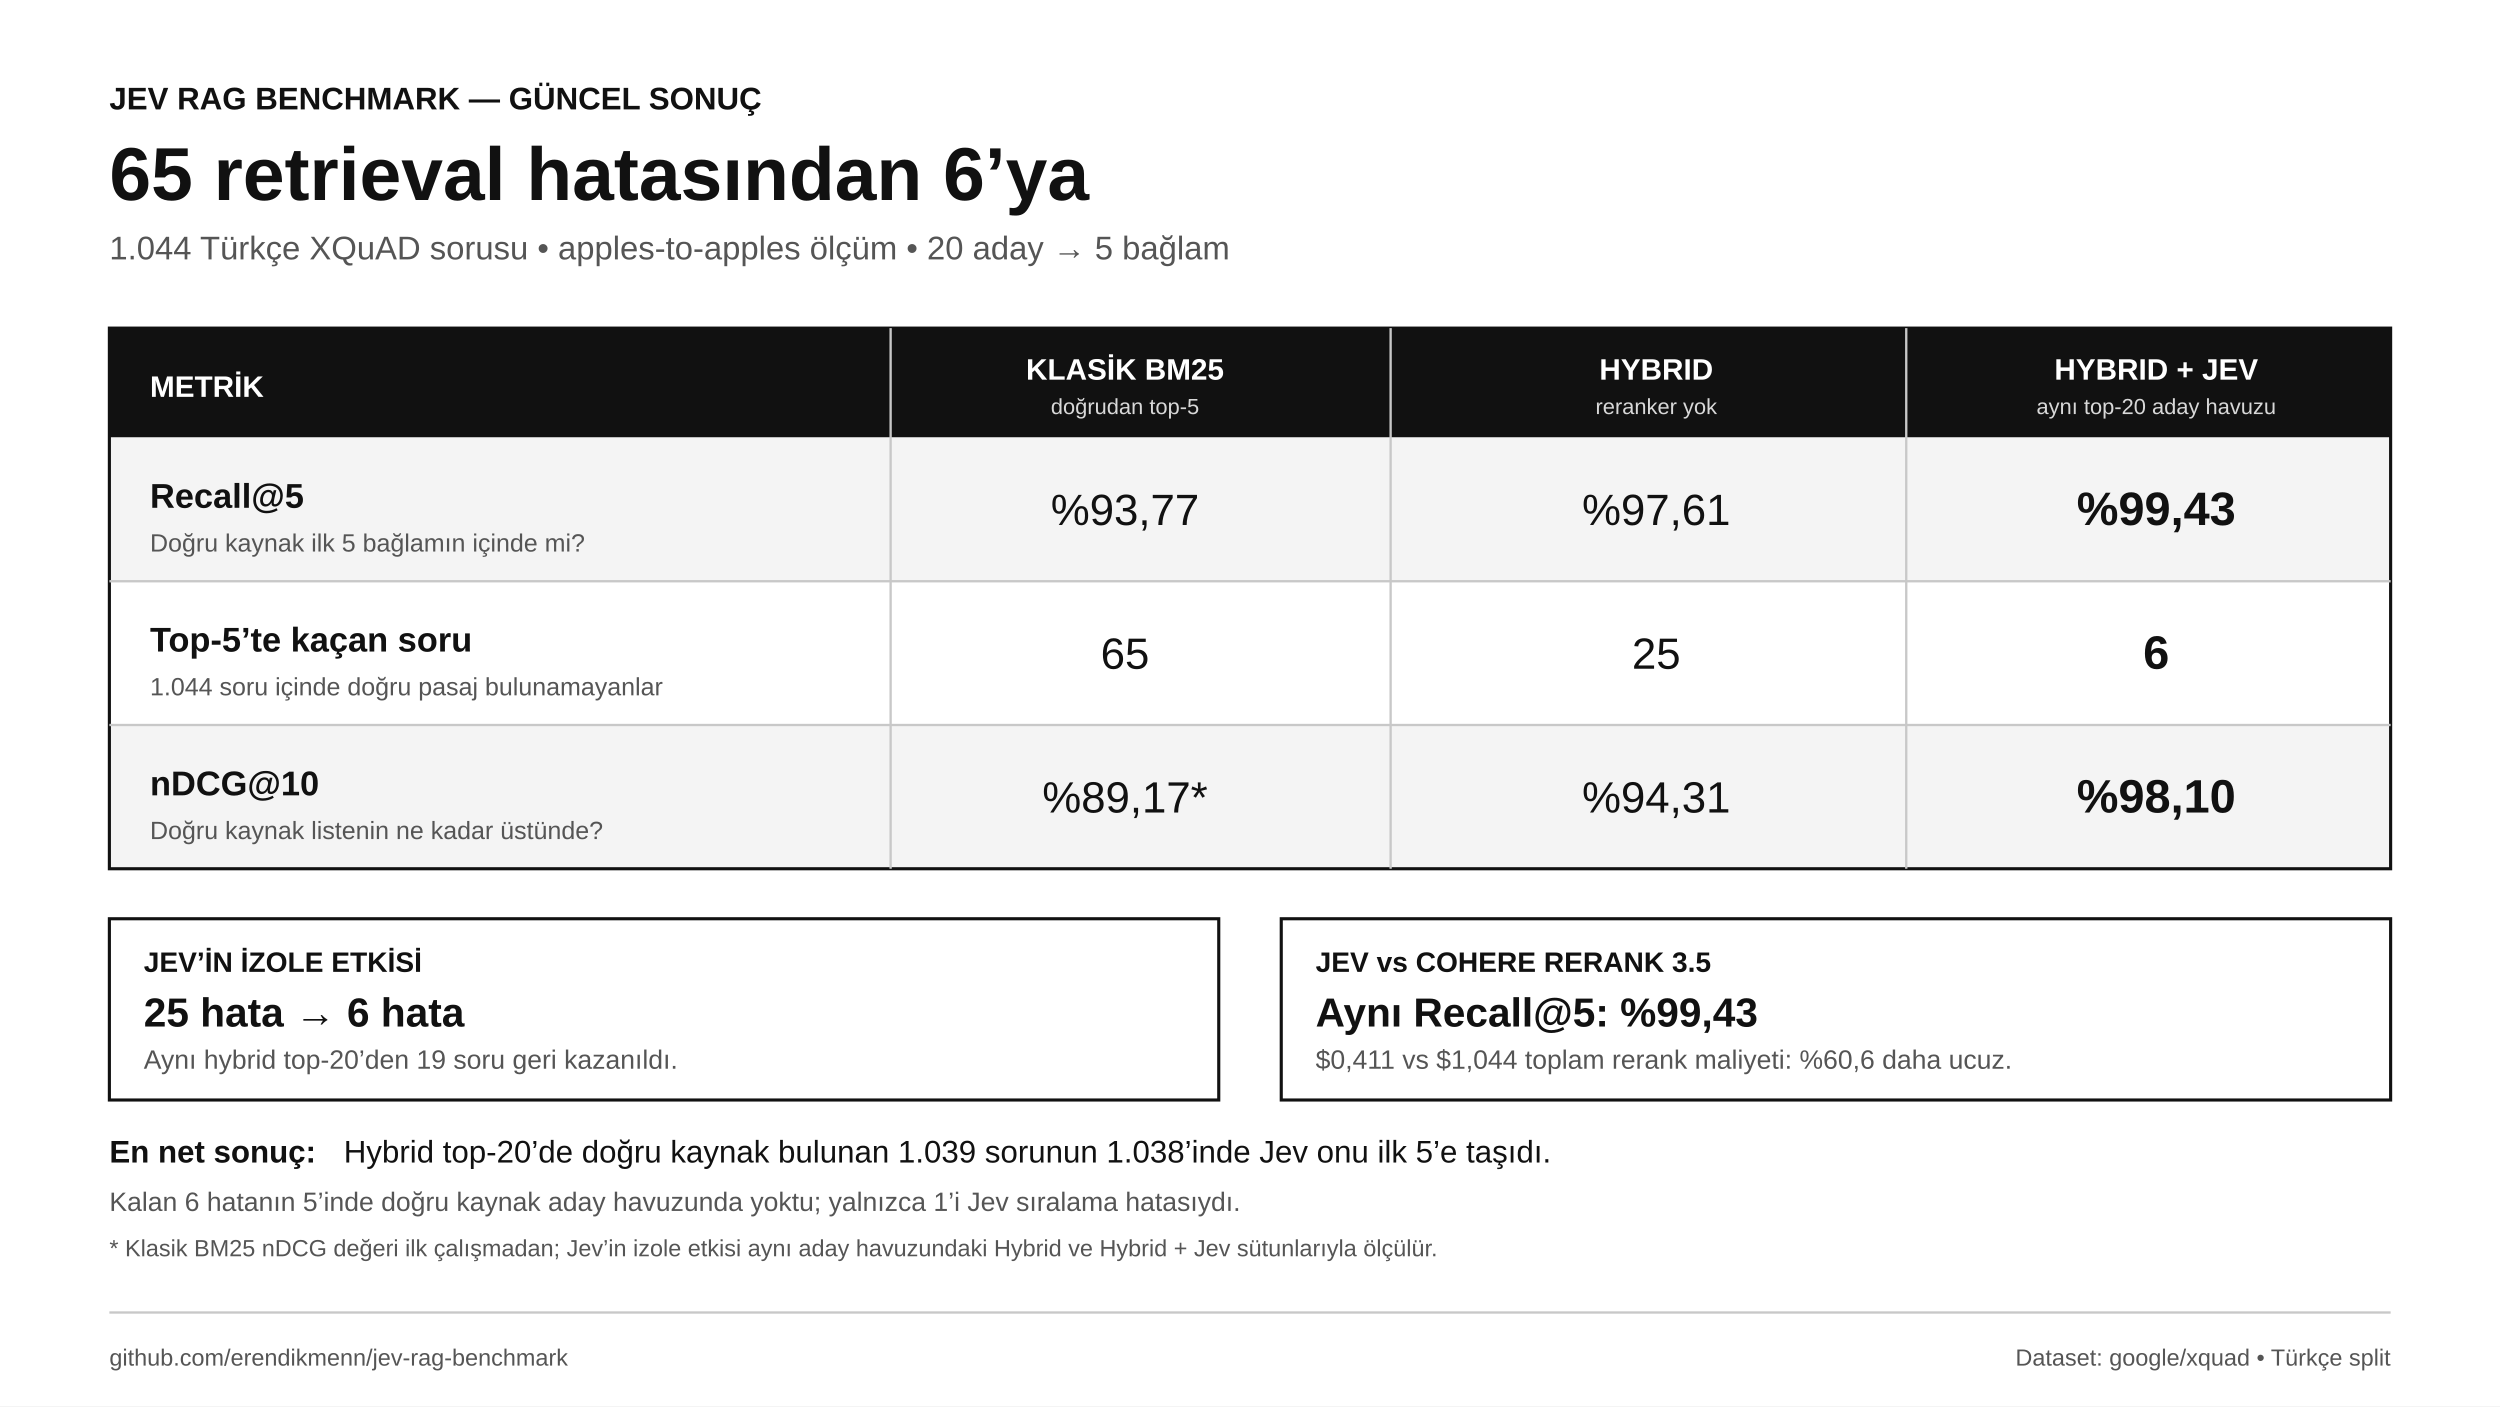
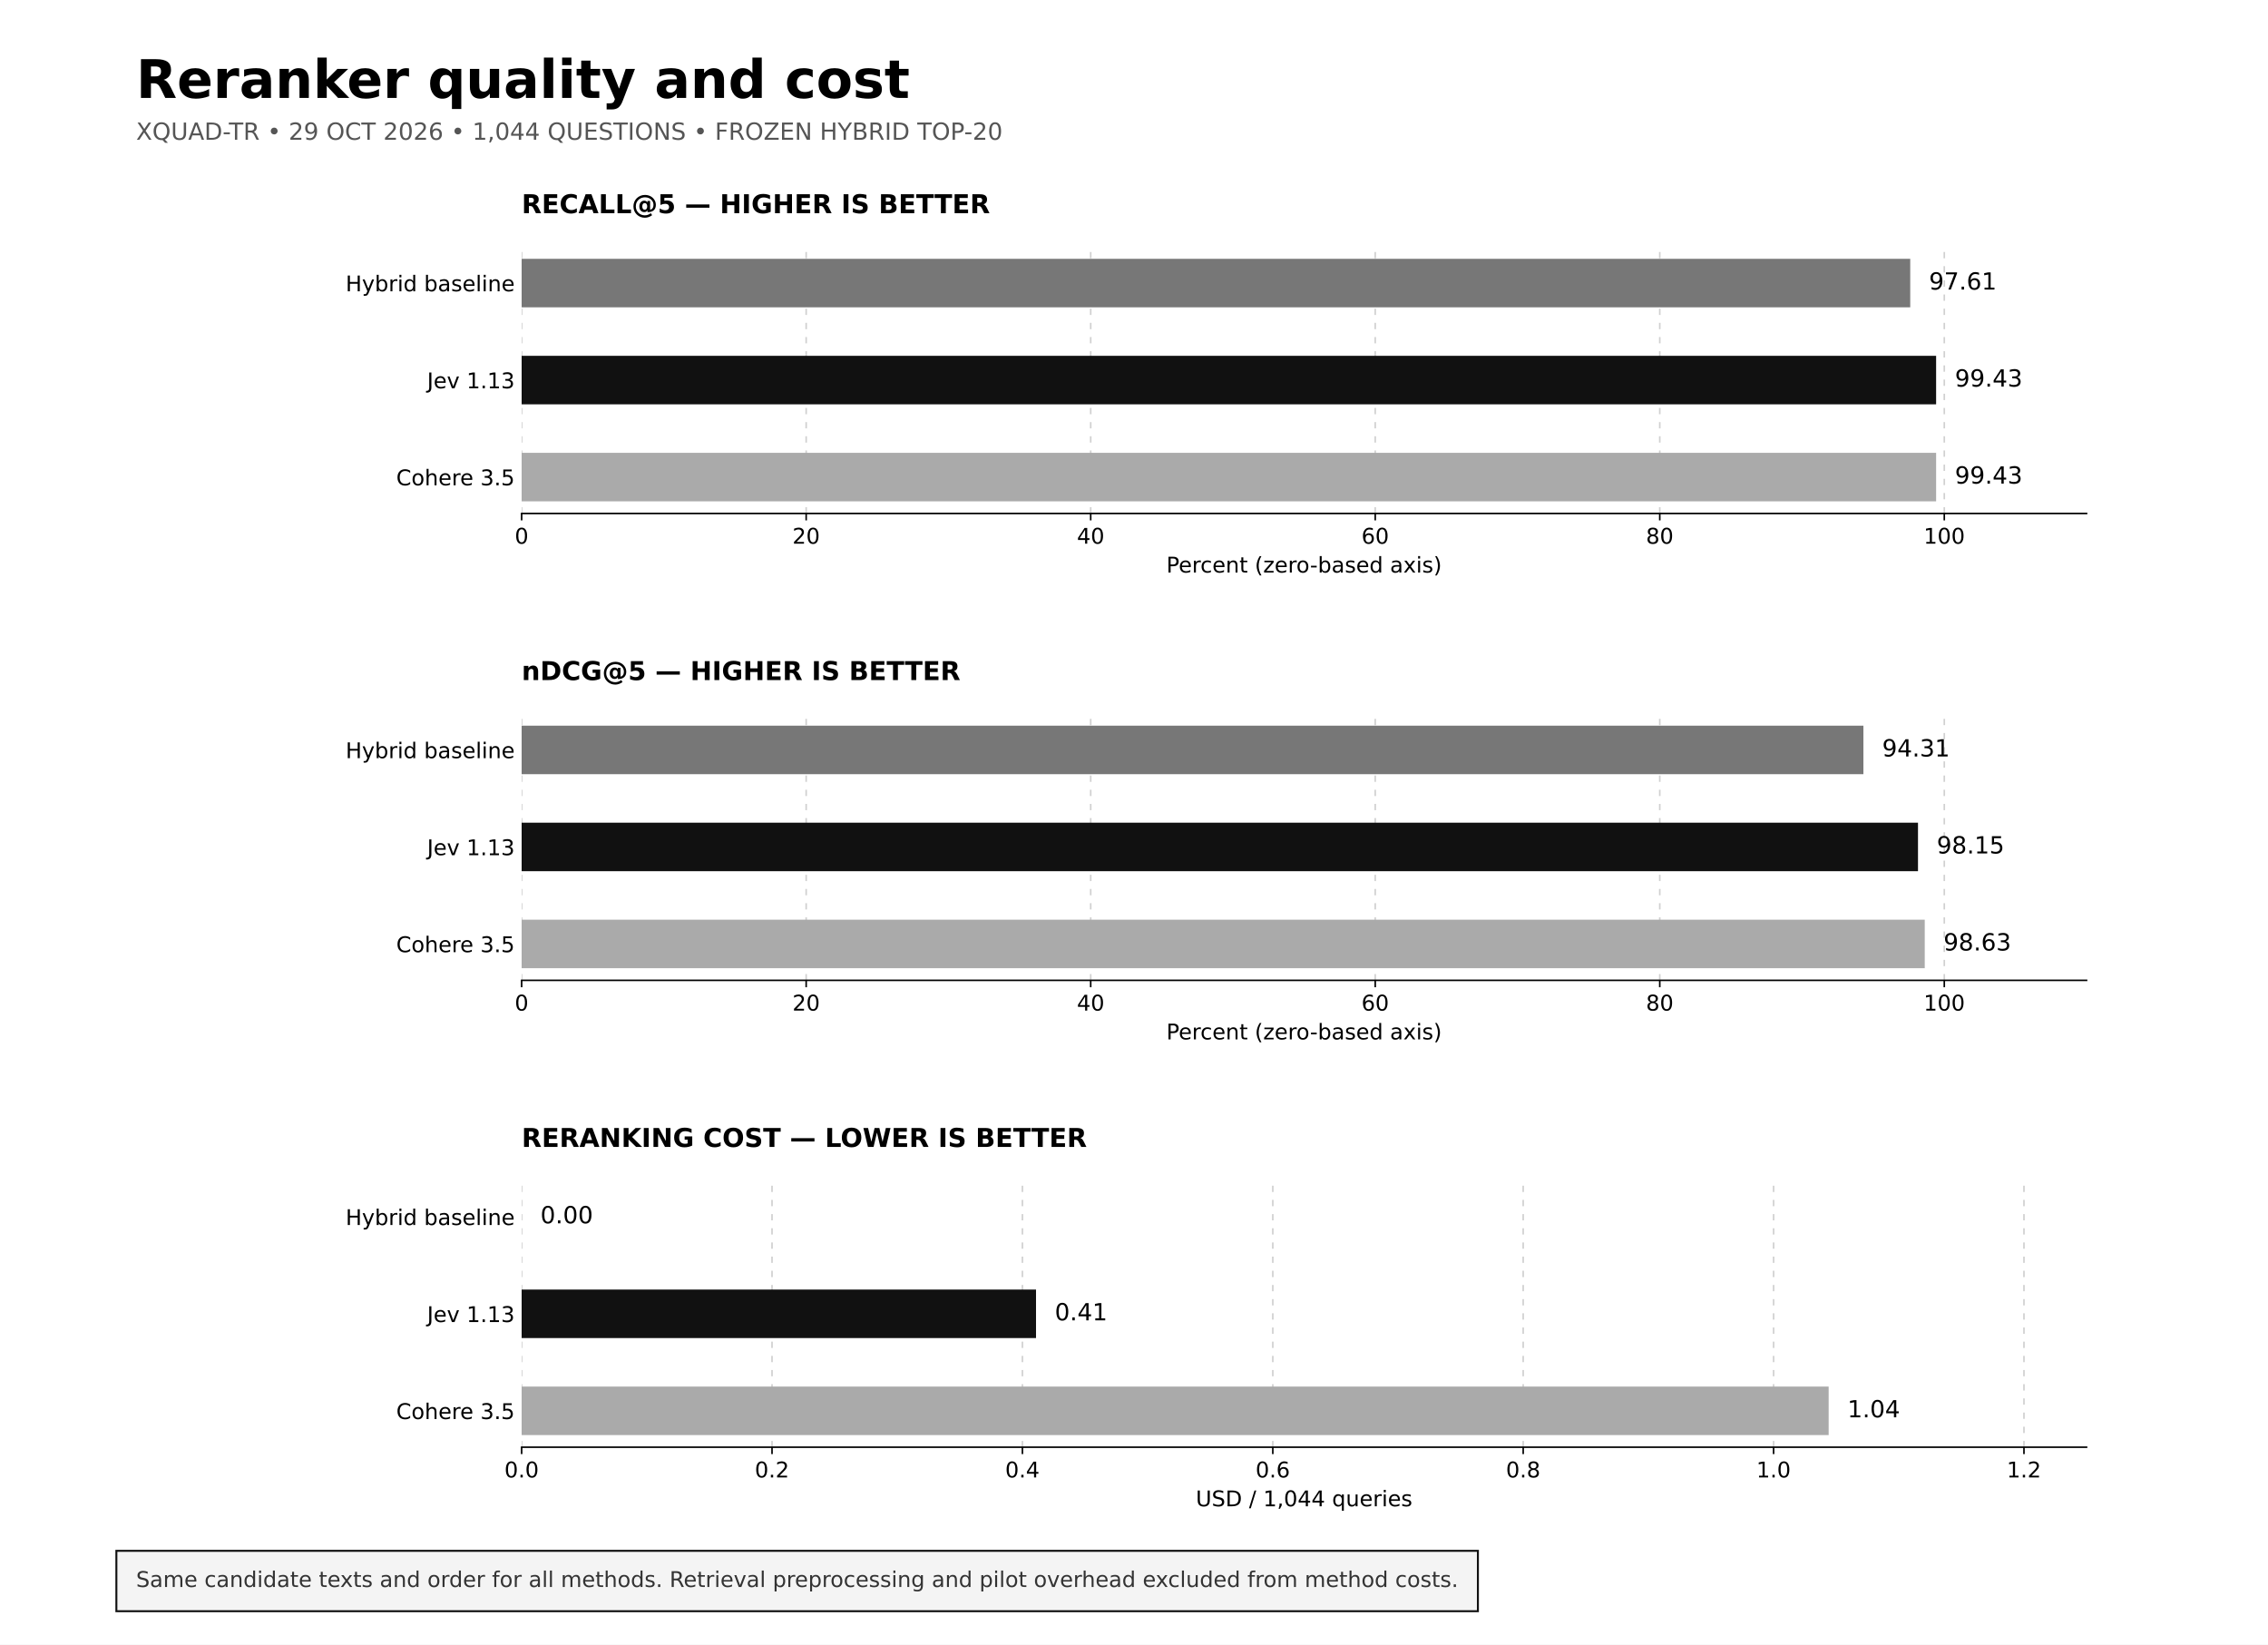
- <svg xmlns="http://www.w3.org/2000/svg" width="1600" height="900" viewBox="0 0 1600 900">
-   <style>
-     .t { font-family: Arial, Helvetica, sans-serif; fill: #111; }
-     .muted { fill: #555; }
-     .line { stroke: #c8c8c8; stroke-width: 1.5; }
-     .alt { fill: #f4f4f4; }
-   </style>
-   <rect width="1600" height="900" fill="#fff" />
-   <g class="t">
-     <text x="70" y="70" font-size="20" font-weight="700">JEV RAG BENCHMARK — GÜNCEL SONUÇ</text>
-     <text x="70" y="128" font-size="48" font-weight="700">65 retrieval hatasından 6’ya</text>
-     <text x="70" y="166" class="muted" font-size="21">1.044 Türkçe XQuAD sorusu • apples-to-apples ölçüm • 20 aday → 5 bağlam</text>
-     <g transform="translate(70,210)">
-       <rect width="1460" height="70" fill="#111" />
-       <text x="26" y="44" fill="#fff" font-size="19" font-weight="700">METRİK</text>
-       <text x="650" y="33" fill="#fff" text-anchor="middle" font-size="19" font-weight="700">KLASİK BM25</text>
-       <text x="650" y="55" fill="#d8d8d8" text-anchor="middle" font-size="14">doğrudan top-5</text>
-       <text x="990" y="33" fill="#fff" text-anchor="middle" font-size="19" font-weight="700">HYBRID</text>
-       <text x="990" y="55" fill="#d8d8d8" text-anchor="middle" font-size="14">reranker yok</text>
-       <text x="1310" y="33" fill="#fff" text-anchor="middle" font-size="19" font-weight="700">HYBRID + JEV</text>
-       <text x="1310" y="55" fill="#d8d8d8" text-anchor="middle" font-size="14">aynı top-20 aday havuzu</text>
-       <rect y="70" width="1460" height="92" class="alt" />
-       <text x="26" y="115" font-size="22" font-weight="700">Recall@5</text>
-       <text x="26" y="143" class="muted" font-size="16">Doğru kaynak ilk 5 bağlamın içinde mi?</text>
-       <text x="650" y="126" text-anchor="middle" font-size="28">%93,77</text>
-       <text x="990" y="126" text-anchor="middle" font-size="28">%97,61</text>
-       <text x="1310" y="126" text-anchor="middle" font-size="30" font-weight="700">%99,43</text>
-       <rect y="162" width="1460" height="92" fill="#fff" />
-       <text x="26" y="207" font-size="22" font-weight="700">Top-5’te kaçan soru</text>
-       <text x="26" y="235" class="muted" font-size="16">1.044 soru içinde doğru pasaj bulunamayanlar</text>
-       <text x="650" y="218" text-anchor="middle" font-size="28">65</text>
-       <text x="990" y="218" text-anchor="middle" font-size="28">25</text>
-       <text x="1310" y="218" text-anchor="middle" font-size="30" font-weight="700">6</text>
-       <rect y="254" width="1460" height="92" class="alt" />
-       <text x="26" y="299" font-size="22" font-weight="700">nDCG@10</text>
-       <text x="26" y="327" class="muted" font-size="16">Doğru kaynak listenin ne kadar üstünde?</text>
-       <text x="650" y="310" text-anchor="middle" font-size="28">%89,17*</text>
-       <text x="990" y="310" text-anchor="middle" font-size="28">%94,31</text>
-       <text x="1310" y="310" text-anchor="middle" font-size="30" font-weight="700">%98,10</text>
-       <rect width="1460" height="346" fill="none" stroke="#111" stroke-width="2" />
-       <line x1="500" y1="0" x2="500" y2="346" class="line" />
-       <line x1="820" y1="0" x2="820" y2="346" class="line" />
-       <line x1="1150" y1="0" x2="1150" y2="346" class="line" />
-       <line x1="0" y1="162" x2="1460" y2="162" class="line" />
-       <line x1="0" y1="254" x2="1460" y2="254" class="line" />
-     </g>
-     <g transform="translate(70,588)">
-       <rect width="710" height="116" fill="#fff" stroke="#111" stroke-width="2" />
-       <text x="22" y="34" font-size="18" font-weight="700">JEV’İN İZOLE ETKİSİ</text>
-       <text x="22" y="69" font-size="26" font-weight="700">25 hata → 6 hata</text>
-       <text x="22" y="96" class="muted" font-size="17">Aynı hybrid top-20’den 19 soru geri kazanıldı.</text>
-     </g>
-     <g transform="translate(820,588)">
-       <rect width="710" height="116" fill="#fff" stroke="#111" stroke-width="2" />
-       <text x="22" y="34" font-size="18" font-weight="700">JEV vs COHERE RERANK 3.5</text>
-       <text x="22" y="69" font-size="26" font-weight="700">Aynı Recall@5: %99,43</text>
-       <text x="22" y="96" class="muted" font-size="17">$0,411 vs $1,044 toplam rerank maliyeti: %60,6 daha ucuz.</text>
-     </g>
-     <g transform="translate(70,744)">
-       <text x="0" y="0" font-size="20" font-weight="700">En net sonuç:</text>
-       <text x="150" y="0" font-size="20">Hybrid top-20’de doğru kaynak bulunan 1.039 sorunun 1.038’inde Jev onu ilk 5’e taşıdı.</text>
-       <text x="0" y="31" class="muted" font-size="17">Kalan 6 hatanın 5’inde doğru kaynak aday havuzunda yoktu; yalnızca 1’i Jev sıralama hatasıydı.</text>
-       <text x="0" y="60" class="muted" font-size="15">* Klasik BM25 nDCG değeri ilk çalışmadan; Jev’in izole etkisi aynı aday havuzundaki Hybrid ve Hybrid + Jev sütunlarıyla ölçülür.</text>
-     </g>
-     <line x1="70" y1="840" x2="1530" y2="840" class="line" />
-     <text x="70" y="874" class="muted" font-size="15">github.com/erendikmenn/jev-rag-benchmark</text>
-     <text x="1530" y="874" text-anchor="end" class="muted" font-size="15">Dataset: google/xquad • Türkçe split</text>
+ <svg xmlns="http://www.w3.org/2000/svg" xmlns:xlink="http://www.w3.org/1999/xlink" width="1152pt" height="835.2pt" viewBox="0 0 1152 835.2" version="1.1">
+   <defs>
+     <style type="text/css">*{stroke-linejoin: round; stroke-linecap: butt}</style>
+   </defs>
+   <g id="figure_1">
+     <g id="patch_1">
+       <path d="M 0 835.2 L 1152 835.2 L 1152 0 L 0 0 z " style="fill: #ffffff" />
+     </g>
+     <g id="axes_1">
+       <g id="patch_2">
+         <path d="M 264.96 260.768 L 1059.84 260.768 L 1059.84 125.28 L 264.96 125.28 z " style="fill: #ffffff" />
+       </g>
+       <g id="matplotlib.axis_1">
+         <g id="xtick_1">
+           <g id="line2d_1">
+             <path d="M 264.96 260.768 L 264.96 125.28 " clip-path="url(#p45918f4091)" style="fill: none; stroke-dasharray: 3.2,4; stroke-dashoffset: 0; stroke: #d0d0d0; stroke-width: 0.8" />
+           </g>
+           <g id="line2d_2">
+             <defs>
+               <path id="m28c843591a" d="M 0 0 L 0 3.5 " style="stroke: #000000; stroke-width: 0.8" />
+             </defs>
+             <g>
+               <use xlink:href="#m28c843591a" x="264.96" y="260.768" style="stroke: #000000; stroke-width: 0.8" />
+             </g>
+           </g>
+           <g id="text_1">
+             <text style="font-size: 11px; font-family: 'DejaVu Sans'; text-anchor: middle" x="264.96" y="276.126" transform="rotate(-0 264.96 276.1263)">0</text>
+           </g>
+         </g>
+         <g id="xtick_2">
+           <g id="line2d_3">
+             <path d="M 409.484 260.768 L 409.484 125.28 " clip-path="url(#p45918f4091)" style="fill: none; stroke-dasharray: 3.2,4; stroke-dashoffset: 0; stroke: #d0d0d0; stroke-width: 0.8" />
+           </g>
+           <g id="line2d_4">
+             <g>
+               <use xlink:href="#m28c843591a" x="409.484" y="260.768" style="stroke: #000000; stroke-width: 0.8" />
+             </g>
+           </g>
+           <g id="text_2">
+             <text style="font-size: 11px; font-family: 'DejaVu Sans'; text-anchor: middle" x="409.484" y="276.126" transform="rotate(-0 409.4836 276.1263)">20</text>
+           </g>
+         </g>
+         <g id="xtick_3">
+           <g id="line2d_5">
+             <path d="M 554.007 260.768 L 554.007 125.28 " clip-path="url(#p45918f4091)" style="fill: none; stroke-dasharray: 3.2,4; stroke-dashoffset: 0; stroke: #d0d0d0; stroke-width: 0.8" />
+           </g>
+           <g id="line2d_6">
+             <g>
+               <use xlink:href="#m28c843591a" x="554.007" y="260.768" style="stroke: #000000; stroke-width: 0.8" />
+             </g>
+           </g>
+           <g id="text_3">
+             <text style="font-size: 11px; font-family: 'DejaVu Sans'; text-anchor: middle" x="554.007" y="276.126" transform="rotate(-0 554.0073 276.1263)">40</text>
+           </g>
+         </g>
+         <g id="xtick_4">
+           <g id="line2d_7">
+             <path d="M 698.531 260.768 L 698.531 125.28 " clip-path="url(#p45918f4091)" style="fill: none; stroke-dasharray: 3.2,4; stroke-dashoffset: 0; stroke: #d0d0d0; stroke-width: 0.8" />
+           </g>
+           <g id="line2d_8">
+             <g>
+               <use xlink:href="#m28c843591a" x="698.531" y="260.768" style="stroke: #000000; stroke-width: 0.8" />
+             </g>
+           </g>
+           <g id="text_4">
+             <text style="font-size: 11px; font-family: 'DejaVu Sans'; text-anchor: middle" x="698.531" y="276.126" transform="rotate(-0 698.5309 276.1263)">60</text>
+           </g>
+         </g>
+         <g id="xtick_5">
+           <g id="line2d_9">
+             <path d="M 843.055 260.768 L 843.055 125.28 " clip-path="url(#p45918f4091)" style="fill: none; stroke-dasharray: 3.2,4; stroke-dashoffset: 0; stroke: #d0d0d0; stroke-width: 0.8" />
+           </g>
+           <g id="line2d_10">
+             <g>
+               <use xlink:href="#m28c843591a" x="843.055" y="260.768" style="stroke: #000000; stroke-width: 0.8" />
+             </g>
+           </g>
+           <g id="text_5">
+             <text style="font-size: 11px; font-family: 'DejaVu Sans'; text-anchor: middle" x="843.055" y="276.126" transform="rotate(-0 843.0545 276.1263)">80</text>
+           </g>
+         </g>
+         <g id="xtick_6">
+           <g id="line2d_11">
+             <path d="M 987.578 260.768 L 987.578 125.28 " clip-path="url(#p45918f4091)" style="fill: none; stroke-dasharray: 3.2,4; stroke-dashoffset: 0; stroke: #d0d0d0; stroke-width: 0.8" />
+           </g>
+           <g id="line2d_12">
+             <g>
+               <use xlink:href="#m28c843591a" x="987.578" y="260.768" style="stroke: #000000; stroke-width: 0.8" />
+             </g>
+           </g>
+           <g id="text_6">
+             <text style="font-size: 11px; font-family: 'DejaVu Sans'; text-anchor: middle" x="987.578" y="276.126" transform="rotate(-0 987.5782 276.1263)">100</text>
+           </g>
+         </g>
+         <g id="text_7">
+           <text style="font-size: 11px; font-family: 'DejaVu Sans'; text-anchor: middle" x="662.4" y="290.772" transform="rotate(-0 662.4 290.7722)">Percent (zero-based axis)</text>
+         </g>
+       </g>
+       <g id="matplotlib.axis_2">
+         <g id="ytick_1">
+           <g id="line2d_13" />
+           <g id="text_8">
+             <text style="font-size: 11px; font-family: 'DejaVu Sans'; text-anchor: end" x="261.46" y="147.935" transform="rotate(-0 261.46 147.9348)">Hybrid baseline</text>
+           </g>
+         </g>
+         <g id="ytick_2">
+           <g id="line2d_14" />
+           <g id="text_9">
+             <text style="font-size: 11px; font-family: 'DejaVu Sans'; text-anchor: end" x="261.46" y="197.203" transform="rotate(-0 261.46 197.2031)">Jev 1.13</text>
+           </g>
+         </g>
+         <g id="ytick_3">
+           <g id="line2d_15" />
+           <g id="text_10">
+             <text style="font-size: 11px; font-family: 'DejaVu Sans'; text-anchor: end" x="261.46" y="246.472" transform="rotate(-0 261.46 246.4715)">Cohere 3.5</text>
+           </g>
+         </g>
+       </g>
+       <g id="patch_3">
+         <path d="M 264.96 131.439 L 970.274 131.439 L 970.274 156.073 L 264.96 156.073 z " clip-path="url(#p45918f4091)" style="fill: #777777" />
+       </g>
+       <g id="patch_4">
+         <path d="M 264.96 180.707 L 983.425 180.707 L 983.425 205.341 L 264.96 205.341 z " clip-path="url(#p45918f4091)" style="fill: #111111" />
+       </g>
+       <g id="patch_5">
+         <path d="M 264.96 229.975 L 983.425 229.975 L 983.425 254.609 L 264.96 254.609 z " clip-path="url(#p45918f4091)" style="fill: #aaaaaa" />
+       </g>
+       <g id="patch_6">
+         <path d="M 264.96 260.768 L 1059.84 260.768 " style="fill: none; stroke: #000000; stroke-width: 0.8; stroke-linejoin: miter; stroke-linecap: square" />
+       </g>
+       <g id="text_11">
+         <text style="font-size: 12px; font-family: 'DejaVu Sans'; text-anchor: start" x="979.813" y="147.067" transform="rotate(-0 979.8127 147.0669)">97.61</text>
+       </g>
+       <g id="text_12">
+         <text style="font-size: 12px; font-family: 'DejaVu Sans'; text-anchor: start" x="992.964" y="196.335" transform="rotate(-0 992.9638 196.3353)">99.43</text>
+       </g>
+       <g id="text_13">
+         <text style="font-size: 12px; font-family: 'DejaVu Sans'; text-anchor: start" x="992.964" y="245.604" transform="rotate(-0 992.9638 245.6036)">99.43</text>
+       </g>
+       <g id="text_14">
+         <text style="font-weight: 700; font-size: 13.2px; font-family: 'DejaVu Sans'; text-anchor: start" x="264.96" y="108.28" transform="rotate(-0 264.96 108.28)">RECALL@5 — HIGHER IS BETTER</text>
+       </g>
+     </g>
+     <g id="axes_2">
+       <g id="patch_7">
+         <path d="M 264.96 497.872 L 1059.84 497.872 L 1059.84 362.384 L 264.96 362.384 z " style="fill: #ffffff" />
+       </g>
+       <g id="matplotlib.axis_3">
+         <g id="xtick_7">
+           <g id="line2d_16">
+             <path d="M 264.96 497.872 L 264.96 362.384 " clip-path="url(#p9678385b44)" style="fill: none; stroke-dasharray: 3.2,4; stroke-dashoffset: 0; stroke: #d0d0d0; stroke-width: 0.8" />
+           </g>
+           <g id="line2d_17">
+             <g>
+               <use xlink:href="#m28c843591a" x="264.96" y="497.872" style="stroke: #000000; stroke-width: 0.8" />
+             </g>
+           </g>
+           <g id="text_15">
+             <text style="font-size: 11px; font-family: 'DejaVu Sans'; text-anchor: middle" x="264.96" y="513.23" transform="rotate(-0 264.96 513.2303)">0</text>
+           </g>
+         </g>
+         <g id="xtick_8">
+           <g id="line2d_18">
+             <path d="M 409.484 497.872 L 409.484 362.384 " clip-path="url(#p9678385b44)" style="fill: none; stroke-dasharray: 3.2,4; stroke-dashoffset: 0; stroke: #d0d0d0; stroke-width: 0.8" />
+           </g>
+           <g id="line2d_19">
+             <g>
+               <use xlink:href="#m28c843591a" x="409.484" y="497.872" style="stroke: #000000; stroke-width: 0.8" />
+             </g>
+           </g>
+           <g id="text_16">
+             <text style="font-size: 11px; font-family: 'DejaVu Sans'; text-anchor: middle" x="409.484" y="513.23" transform="rotate(-0 409.4836 513.2303)">20</text>
+           </g>
+         </g>
+         <g id="xtick_9">
+           <g id="line2d_20">
+             <path d="M 554.007 497.872 L 554.007 362.384 " clip-path="url(#p9678385b44)" style="fill: none; stroke-dasharray: 3.2,4; stroke-dashoffset: 0; stroke: #d0d0d0; stroke-width: 0.8" />
+           </g>
+           <g id="line2d_21">
+             <g>
+               <use xlink:href="#m28c843591a" x="554.007" y="497.872" style="stroke: #000000; stroke-width: 0.8" />
+             </g>
+           </g>
+           <g id="text_17">
+             <text style="font-size: 11px; font-family: 'DejaVu Sans'; text-anchor: middle" x="554.007" y="513.23" transform="rotate(-0 554.0073 513.2303)">40</text>
+           </g>
+         </g>
+         <g id="xtick_10">
+           <g id="line2d_22">
+             <path d="M 698.531 497.872 L 698.531 362.384 " clip-path="url(#p9678385b44)" style="fill: none; stroke-dasharray: 3.2,4; stroke-dashoffset: 0; stroke: #d0d0d0; stroke-width: 0.8" />
+           </g>
+           <g id="line2d_23">
+             <g>
+               <use xlink:href="#m28c843591a" x="698.531" y="497.872" style="stroke: #000000; stroke-width: 0.8" />
+             </g>
+           </g>
+           <g id="text_18">
+             <text style="font-size: 11px; font-family: 'DejaVu Sans'; text-anchor: middle" x="698.531" y="513.23" transform="rotate(-0 698.5309 513.2303)">60</text>
+           </g>
+         </g>
+         <g id="xtick_11">
+           <g id="line2d_24">
+             <path d="M 843.055 497.872 L 843.055 362.384 " clip-path="url(#p9678385b44)" style="fill: none; stroke-dasharray: 3.2,4; stroke-dashoffset: 0; stroke: #d0d0d0; stroke-width: 0.8" />
+           </g>
+           <g id="line2d_25">
+             <g>
+               <use xlink:href="#m28c843591a" x="843.055" y="497.872" style="stroke: #000000; stroke-width: 0.8" />
+             </g>
+           </g>
+           <g id="text_19">
+             <text style="font-size: 11px; font-family: 'DejaVu Sans'; text-anchor: middle" x="843.055" y="513.23" transform="rotate(-0 843.0545 513.2303)">80</text>
+           </g>
+         </g>
+         <g id="xtick_12">
+           <g id="line2d_26">
+             <path d="M 987.578 497.872 L 987.578 362.384 " clip-path="url(#p9678385b44)" style="fill: none; stroke-dasharray: 3.2,4; stroke-dashoffset: 0; stroke: #d0d0d0; stroke-width: 0.8" />
+           </g>
+           <g id="line2d_27">
+             <g>
+               <use xlink:href="#m28c843591a" x="987.578" y="497.872" style="stroke: #000000; stroke-width: 0.8" />
+             </g>
+           </g>
+           <g id="text_20">
+             <text style="font-size: 11px; font-family: 'DejaVu Sans'; text-anchor: middle" x="987.578" y="513.23" transform="rotate(-0 987.5782 513.2303)">100</text>
+           </g>
+         </g>
+         <g id="text_21">
+           <text style="font-size: 11px; font-family: 'DejaVu Sans'; text-anchor: middle" x="662.4" y="527.876" transform="rotate(-0 662.4 527.8762)">Percent (zero-based axis)</text>
+         </g>
+       </g>
+       <g id="matplotlib.axis_4">
+         <g id="ytick_4">
+           <g id="line2d_28" />
+           <g id="text_22">
+             <text style="font-size: 11px; font-family: 'DejaVu Sans'; text-anchor: end" x="261.46" y="385.039" transform="rotate(-0 261.46 385.0388)">Hybrid baseline</text>
+           </g>
+         </g>
+         <g id="ytick_5">
+           <g id="line2d_29" />
+           <g id="text_23">
+             <text style="font-size: 11px; font-family: 'DejaVu Sans'; text-anchor: end" x="261.46" y="434.307" transform="rotate(-0 261.46 434.3071)">Jev 1.13</text>
+           </g>
+         </g>
+         <g id="ytick_6">
+           <g id="line2d_30" />
+           <g id="text_24">
+             <text style="font-size: 11px; font-family: 'DejaVu Sans'; text-anchor: end" x="261.46" y="483.576" transform="rotate(-0 261.46 483.5755)">Cohere 3.5</text>
+           </g>
+         </g>
+       </g>
+       <g id="patch_8">
+         <path d="M 264.96 368.543 L 946.489 368.543 L 946.489 393.177 L 264.96 393.177 z " clip-path="url(#p9678385b44)" style="fill: #777777" />
+       </g>
+       <g id="patch_9">
+         <path d="M 264.96 417.811 L 974.218 417.811 L 974.218 442.445 L 264.96 442.445 z " clip-path="url(#p9678385b44)" style="fill: #111111" />
+       </g>
+       <g id="patch_10">
+         <path d="M 264.96 467.079 L 977.65 467.079 L 977.65 491.713 L 264.96 491.713 z " clip-path="url(#p9678385b44)" style="fill: #aaaaaa" />
+       </g>
+       <g id="patch_11">
+         <path d="M 264.96 497.872 L 1059.84 497.872 " style="fill: none; stroke: #000000; stroke-width: 0.8; stroke-linejoin: miter; stroke-linecap: square" />
+       </g>
+       <g id="text_25">
+         <text style="font-size: 12px; font-family: 'DejaVu Sans'; text-anchor: start" x="956.028" y="384.171" transform="rotate(-0 956.0275 384.1709)">94.31</text>
+       </g>
+       <g id="text_26">
+         <text style="font-size: 12px; font-family: 'DejaVu Sans'; text-anchor: start" x="983.757" y="433.439" transform="rotate(-0 983.7566 433.4393)">98.15</text>
+       </g>
+       <g id="text_27">
+         <text style="font-size: 12px; font-family: 'DejaVu Sans'; text-anchor: start" x="987.189" y="482.708" transform="rotate(-0 987.1887 482.7076)">98.63</text>
+       </g>
+       <g id="text_28">
+         <text style="font-weight: 700; font-size: 13.2px; font-family: 'DejaVu Sans'; text-anchor: start" x="264.96" y="345.384" transform="rotate(-0 264.96 345.384)">nDCG@5 — HIGHER IS BETTER</text>
+       </g>
+     </g>
+     <g id="axes_3">
+       <g id="patch_12">
+         <path d="M 264.96 734.976 L 1059.84 734.976 L 1059.84 599.488 L 264.96 599.488 z " style="fill: #ffffff" />
+       </g>
+       <g id="matplotlib.axis_5">
+         <g id="xtick_13">
+           <g id="line2d_31">
+             <path d="M 264.96 734.976 L 264.96 599.488 " clip-path="url(#pdf29f739b0)" style="fill: none; stroke-dasharray: 3.2,4; stroke-dashoffset: 0; stroke: #d0d0d0; stroke-width: 0.8" />
+           </g>
+           <g id="line2d_32">
+             <g>
+               <use xlink:href="#m28c843591a" x="264.96" y="734.976" style="stroke: #000000; stroke-width: 0.8" />
+             </g>
+           </g>
+           <g id="text_29">
+             <text style="font-size: 11px; font-family: 'DejaVu Sans'; text-anchor: middle" x="264.96" y="750.334" transform="rotate(-0 264.96 750.3343)">0.0</text>
+           </g>
+         </g>
+         <g id="xtick_14">
+           <g id="line2d_33">
+             <path d="M 392.141 734.976 L 392.141 599.488 " clip-path="url(#pdf29f739b0)" style="fill: none; stroke-dasharray: 3.2,4; stroke-dashoffset: 0; stroke: #d0d0d0; stroke-width: 0.8" />
+           </g>
+           <g id="line2d_34">
+             <g>
+               <use xlink:href="#m28c843591a" x="392.141" y="734.976" style="stroke: #000000; stroke-width: 0.8" />
+             </g>
+           </g>
+           <g id="text_30">
+             <text style="font-size: 11px; font-family: 'DejaVu Sans'; text-anchor: middle" x="392.141" y="750.334" transform="rotate(-0 392.1408 750.3343)">0.2</text>
+           </g>
+         </g>
+         <g id="xtick_15">
+           <g id="line2d_35">
+             <path d="M 519.322 734.976 L 519.322 599.488 " clip-path="url(#pdf29f739b0)" style="fill: none; stroke-dasharray: 3.2,4; stroke-dashoffset: 0; stroke: #d0d0d0; stroke-width: 0.8" />
+           </g>
+           <g id="line2d_36">
+             <g>
+               <use xlink:href="#m28c843591a" x="519.322" y="734.976" style="stroke: #000000; stroke-width: 0.8" />
+             </g>
+           </g>
+           <g id="text_31">
+             <text style="font-size: 11px; font-family: 'DejaVu Sans'; text-anchor: middle" x="519.322" y="750.334" transform="rotate(-0 519.3216 750.3343)">0.4</text>
+           </g>
+         </g>
+         <g id="xtick_16">
+           <g id="line2d_37">
+             <path d="M 646.502 734.976 L 646.502 599.488 " clip-path="url(#pdf29f739b0)" style="fill: none; stroke-dasharray: 3.2,4; stroke-dashoffset: 0; stroke: #d0d0d0; stroke-width: 0.8" />
+           </g>
+           <g id="line2d_38">
+             <g>
+               <use xlink:href="#m28c843591a" x="646.502" y="734.976" style="stroke: #000000; stroke-width: 0.8" />
+             </g>
+           </g>
+           <g id="text_32">
+             <text style="font-size: 11px; font-family: 'DejaVu Sans'; text-anchor: middle" x="646.502" y="750.334" transform="rotate(-0 646.5024 750.3343)">0.6</text>
+           </g>
+         </g>
+         <g id="xtick_17">
+           <g id="line2d_39">
+             <path d="M 773.683 734.976 L 773.683 599.488 " clip-path="url(#pdf29f739b0)" style="fill: none; stroke-dasharray: 3.2,4; stroke-dashoffset: 0; stroke: #d0d0d0; stroke-width: 0.8" />
+           </g>
+           <g id="line2d_40">
+             <g>
+               <use xlink:href="#m28c843591a" x="773.683" y="734.976" style="stroke: #000000; stroke-width: 0.8" />
+             </g>
+           </g>
+           <g id="text_33">
+             <text style="font-size: 11px; font-family: 'DejaVu Sans'; text-anchor: middle" x="773.683" y="750.334" transform="rotate(-0 773.6832 750.3343)">0.8</text>
+           </g>
+         </g>
+         <g id="xtick_18">
+           <g id="line2d_41">
+             <path d="M 900.864 734.976 L 900.864 599.488 " clip-path="url(#pdf29f739b0)" style="fill: none; stroke-dasharray: 3.2,4; stroke-dashoffset: 0; stroke: #d0d0d0; stroke-width: 0.8" />
+           </g>
+           <g id="line2d_42">
+             <g>
+               <use xlink:href="#m28c843591a" x="900.864" y="734.976" style="stroke: #000000; stroke-width: 0.8" />
+             </g>
+           </g>
+           <g id="text_34">
+             <text style="font-size: 11px; font-family: 'DejaVu Sans'; text-anchor: middle" x="900.864" y="750.334" transform="rotate(-0 900.864 750.3343)">1.0</text>
+           </g>
+         </g>
+         <g id="xtick_19">
+           <g id="line2d_43">
+             <path d="M 1028.045 734.976 L 1028.045 599.488 " clip-path="url(#pdf29f739b0)" style="fill: none; stroke-dasharray: 3.2,4; stroke-dashoffset: 0; stroke: #d0d0d0; stroke-width: 0.8" />
+           </g>
+           <g id="line2d_44">
+             <g>
+               <use xlink:href="#m28c843591a" x="1028.045" y="734.976" style="stroke: #000000; stroke-width: 0.8" />
+             </g>
+           </g>
+           <g id="text_35">
+             <text style="font-size: 11px; font-family: 'DejaVu Sans'; text-anchor: middle" x="1028.045" y="750.334" transform="rotate(-0 1028.045 750.3343)">1.2</text>
+           </g>
+         </g>
+         <g id="text_36">
+           <text style="font-size: 11px; font-family: 'DejaVu Sans'; text-anchor: middle" x="662.4" y="764.98" transform="rotate(-0 662.4 764.9802)">USD / 1,044 queries</text>
+         </g>
+       </g>
+       <g id="matplotlib.axis_6">
+         <g id="ytick_7">
+           <g id="line2d_45" />
+           <g id="text_37">
+             <text style="font-size: 11px; font-family: 'DejaVu Sans'; text-anchor: end" x="261.46" y="622.143" transform="rotate(-0 261.46 622.1428)">Hybrid baseline</text>
+           </g>
+         </g>
+         <g id="ytick_8">
+           <g id="line2d_46" />
+           <g id="text_38">
+             <text style="font-size: 11px; font-family: 'DejaVu Sans'; text-anchor: end" x="261.46" y="671.411" transform="rotate(-0 261.46 671.4111)">Jev 1.13</text>
+           </g>
+         </g>
+         <g id="ytick_9">
+           <g id="line2d_47" />
+           <g id="text_39">
+             <text style="font-size: 11px; font-family: 'DejaVu Sans'; text-anchor: end" x="261.46" y="720.68" transform="rotate(-0 261.46 720.6795)">Cohere 3.5</text>
+           </g>
+         </g>
+       </g>
+       <g id="patch_13">
+         <path d="M 264.96 605.647 L 264.96 605.647 L 264.96 630.281 L 264.96 630.281 z " clip-path="url(#pdf29f739b0)" style="fill: #777777" />
+       </g>
+       <g id="patch_14">
+         <path d="M 264.96 654.915 L 526.231 654.915 L 526.231 679.549 L 264.96 679.549 z " clip-path="url(#pdf29f739b0)" style="fill: #111111" />
+       </g>
+       <g id="patch_15">
+         <path d="M 264.96 704.183 L 928.844 704.183 L 928.844 728.817 L 264.96 728.817 z " clip-path="url(#pdf29f739b0)" style="fill: #aaaaaa" />
+       </g>
+       <g id="patch_16">
+         <path d="M 264.96 734.976 L 1059.84 734.976 " style="fill: none; stroke: #000000; stroke-width: 0.8; stroke-linejoin: miter; stroke-linecap: square" />
+       </g>
+       <g id="text_40">
+         <text style="font-size: 12px; font-family: 'DejaVu Sans'; text-anchor: start" x="274.499" y="621.275" transform="rotate(-0 274.4986 621.2749)">0.00</text>
+       </g>
+       <g id="text_41">
+         <text style="font-size: 12px; font-family: 'DejaVu Sans'; text-anchor: start" x="535.77" y="670.543" transform="rotate(-0 535.7696 670.5432)">0.41</text>
+       </g>
+       <g id="text_42">
+         <text style="font-size: 12px; font-family: 'DejaVu Sans'; text-anchor: start" x="938.382" y="719.812" transform="rotate(-0 938.3823 719.8116)">1.04</text>
+       </g>
+       <g id="text_43">
+         <text style="font-weight: 700; font-size: 13.2px; font-family: 'DejaVu Sans'; text-anchor: start" x="264.96" y="582.488" transform="rotate(-0 264.96 582.488)">RERANKING COST — LOWER IS BETTER</text>
+       </g>
+     </g>
+     <g id="text_44">
+       <text style="font-weight: 700; font-size: 27px; font-family: 'DejaVu Sans'; text-anchor: start" x="69.12" y="49.748" transform="rotate(-0 69.12 49.74778)">Reranker quality and cost</text>
+     </g>
+     <g id="text_45">
+       <text style="font-size: 12px; font-family: 'DejaVu Sans'; text-anchor: start; fill: #555555" x="69.12" y="70.992" transform="rotate(-0 69.12 70.992)">XQUAD-TR  •  29 OCT 2026  •  1,044 QUESTIONS  •  FROZEN HYBRID TOP-20</text>
+     </g>
+     <g id="text_46">
+       <g id="patch_17">
+         <path d="M 59.11 818.266 L 750.68 818.266 L 750.68 787.6 L 59.11 787.6 z " style="fill: #f4f4f4; stroke: #111111; stroke-linejoin: miter" />
+       </g>
+       <text style="font-size: 11px; font-family: 'DejaVu Sans'; text-anchor: start; fill: #333333" x="69.12" y="805.968" transform="rotate(-0 69.12 805.968)">Same candidate texts and order for all methods. Retrieval preprocessing and pilot overhead excluded from method costs.</text>
+     </g>
  </g>
+   <defs>
+     <clipPath id="p45918f4091">
+       <rect x="264.96" y="125.28" width="794.88" height="135.488" />
+     </clipPath>
+     <clipPath id="p9678385b44">
+       <rect x="264.96" y="362.384" width="794.88" height="135.488" />
+     </clipPath>
+     <clipPath id="pdf29f739b0">
+       <rect x="264.96" y="599.488" width="794.88" height="135.488" />
+     </clipPath>
+   </defs>
</svg>
